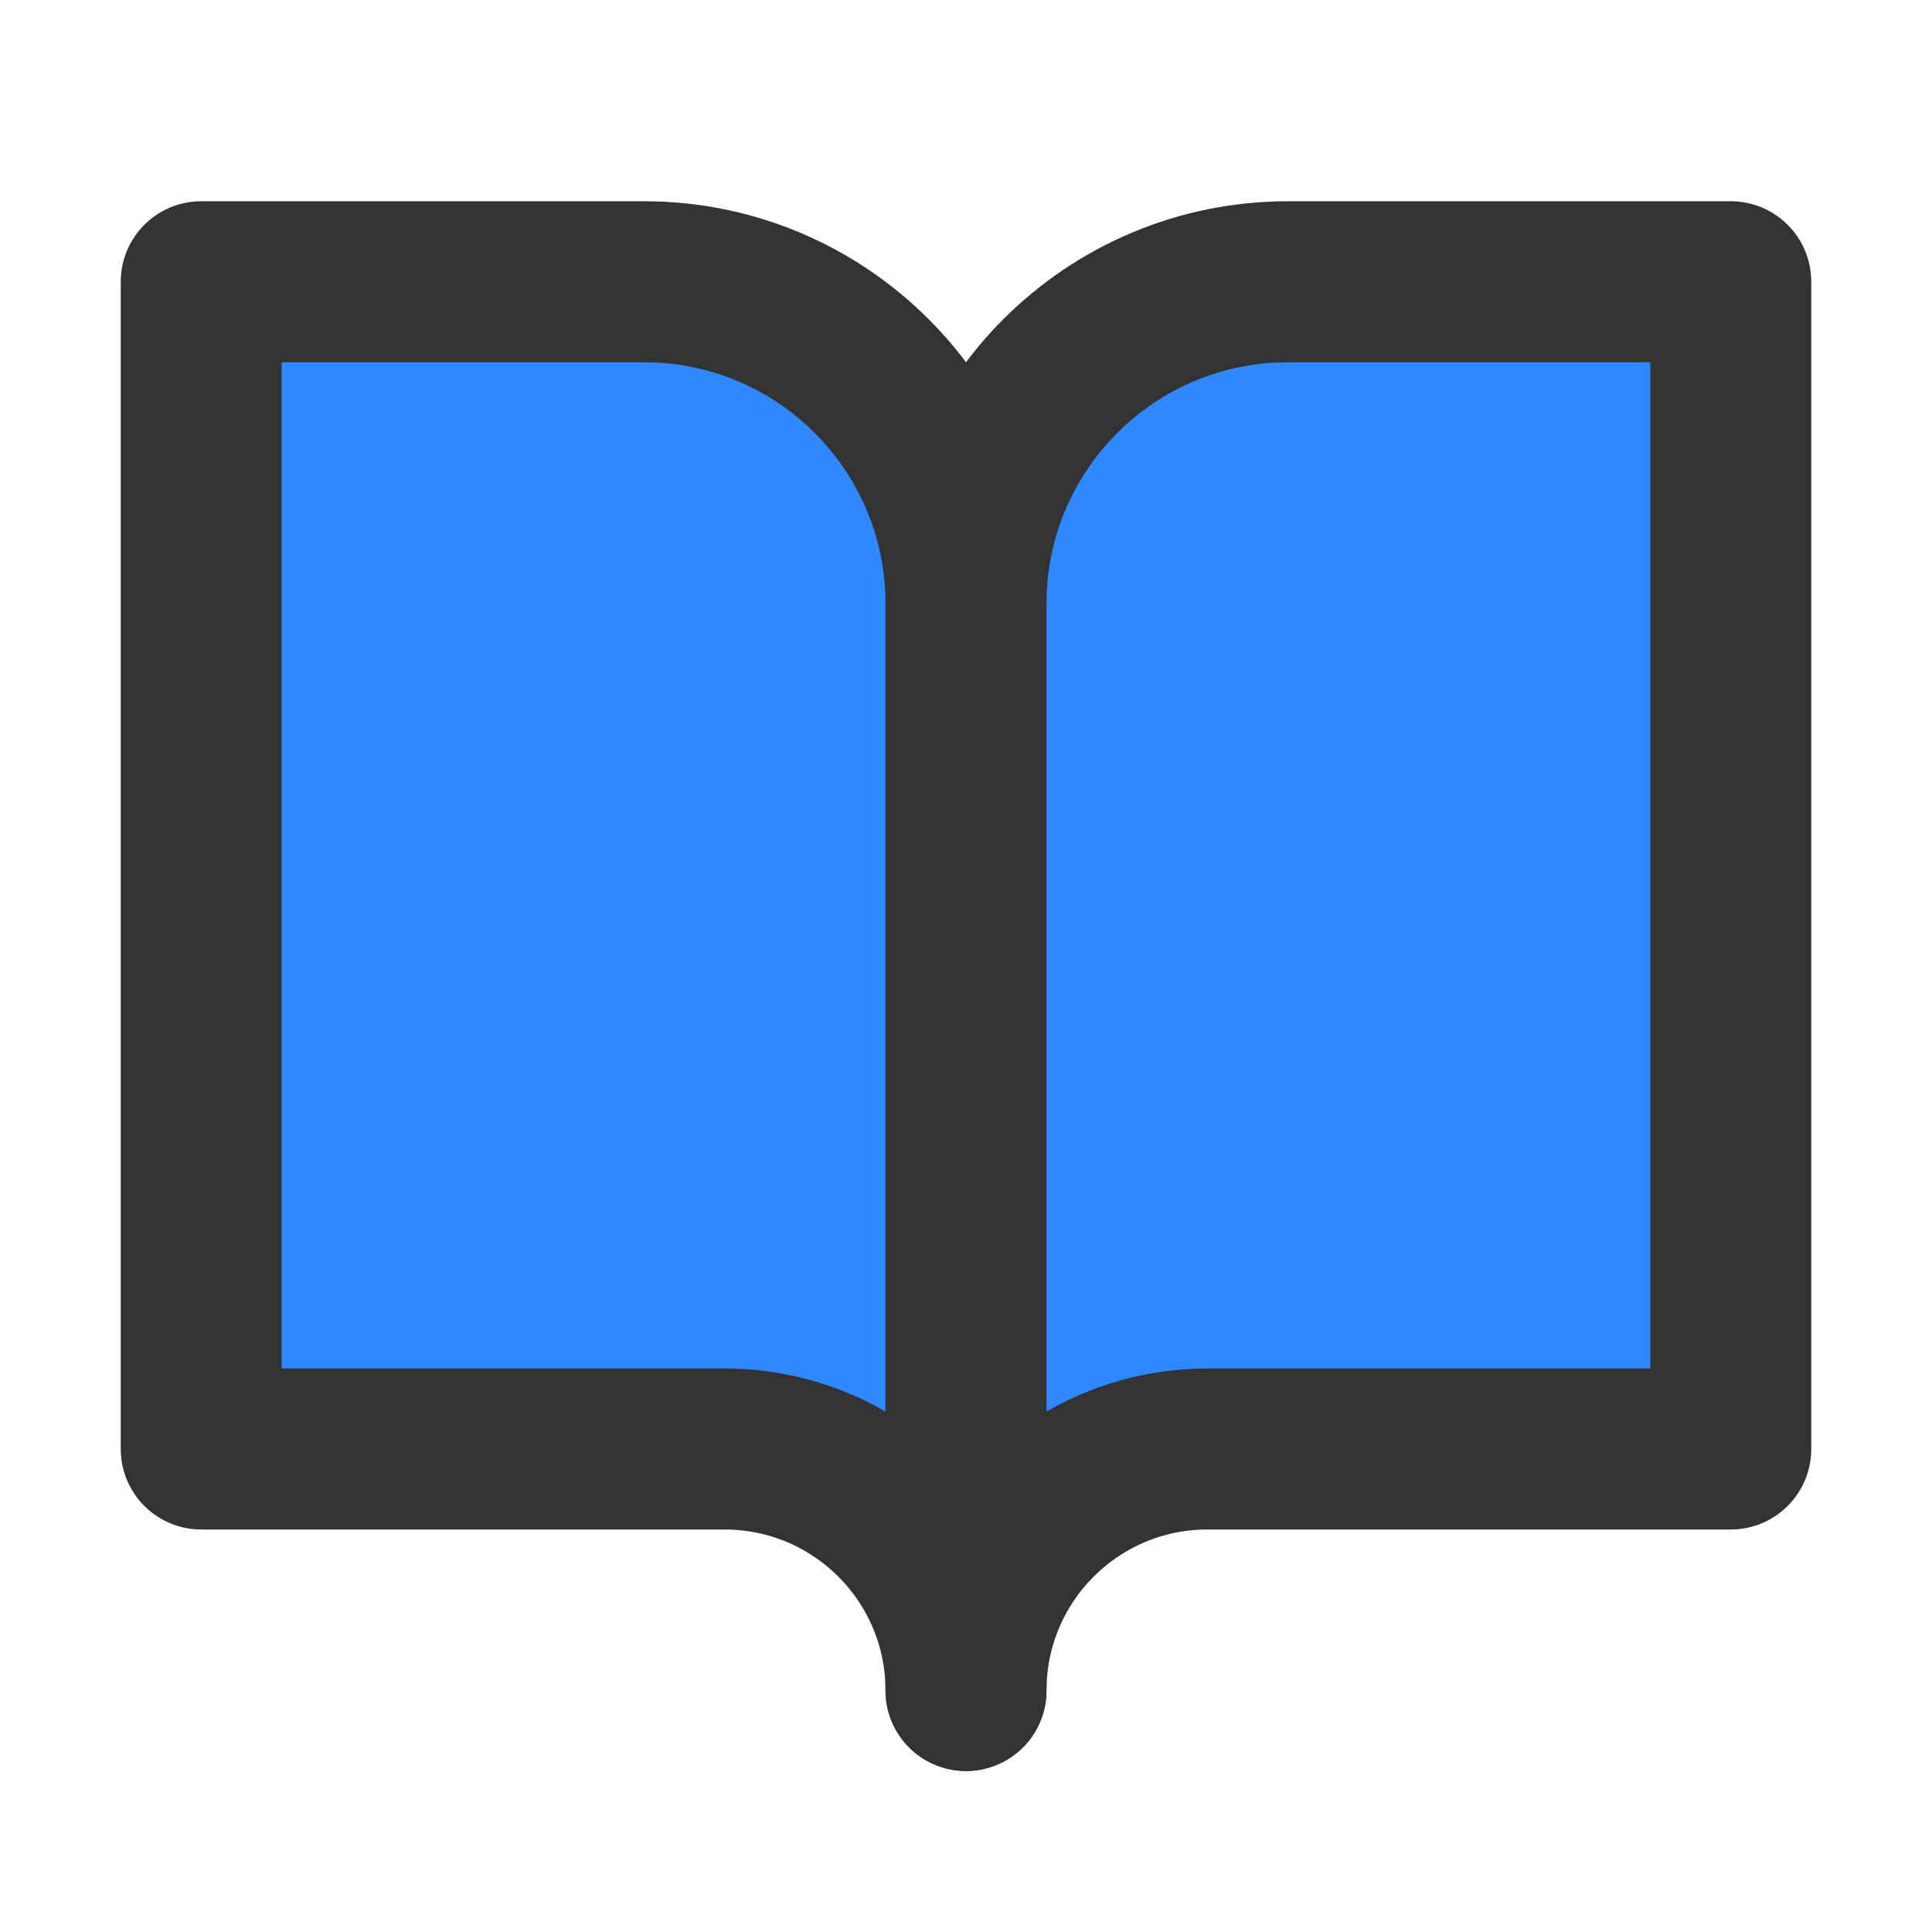
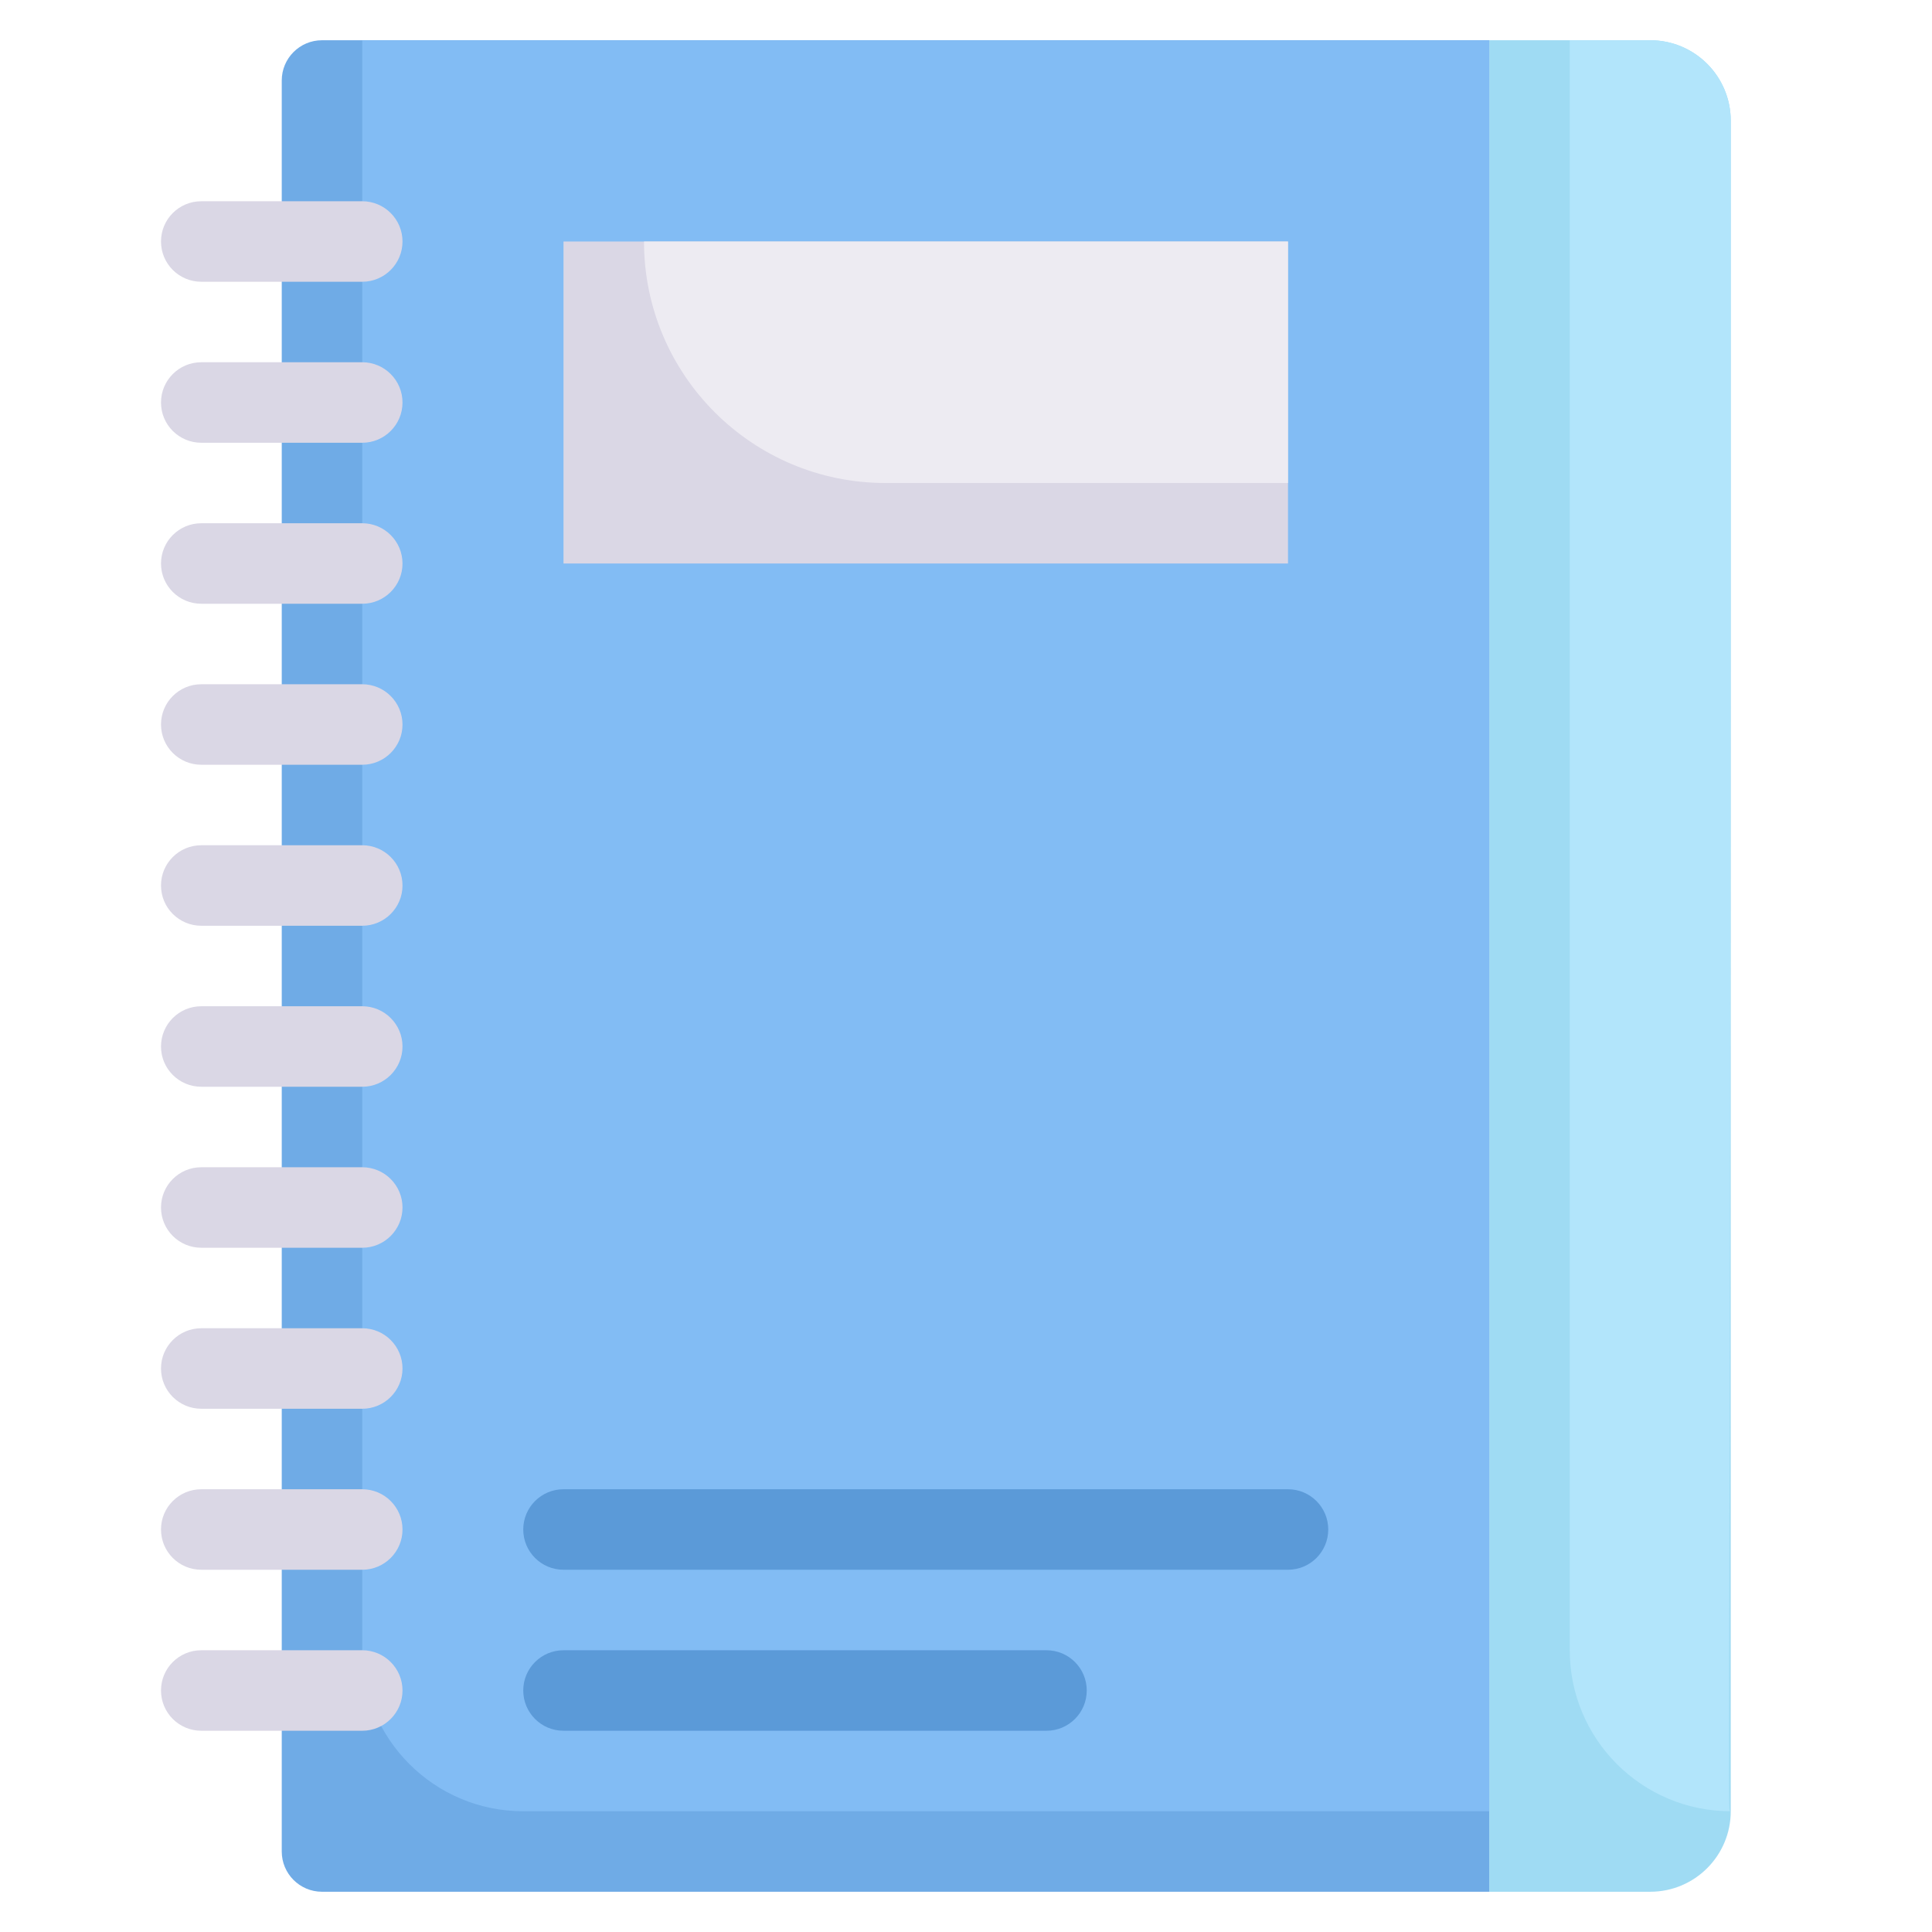
- <svg xmlns="http://www.w3.org/2000/svg" width="22" height="22" viewBox="0 0 48 48" fill="none">
-   <path d="M5 7H16C20.418 7 24 10.582 24 15V42C24 38.686 21.314 36 18 36H5V7Z" fill="#2F88FF" stroke="#333" stroke-width="4" stroke-linejoin="round" />
-   <path d="M43 7H32C27.582 7 24 10.582 24 15V42C24 38.686 26.686 36 30 36H43V7Z" fill="#2F88FF" stroke="#333" stroke-width="4" stroke-linejoin="round" />
+ <svg xmlns="http://www.w3.org/2000/svg" viewBox="0 0 48 48">
+   <defs>
+     <style>.cls-1{fill:#9fdbf3;}.cls-2{fill:#b2e5fb;}.cls-3{fill:#6fabe6;}.cls-4{fill:#82bcf4;}.cls-5{fill:#dad7e5;}.cls-6{fill:#edebf2;}.cls-7{fill:#5b9ad8;}</style>
+   </defs>
+   <g id="agenda_book" data-name="agenda book">
+     <path class="cls-1" d="M43,3V45a2,2,0,0,1-2,2H37V1h4A2,2,0,0,1,43,3Z" />
+     <path class="cls-2" d="M43,3c0,43.26-.1,42,0,42a4,4,0,0,1-4-4V1h2A2,2,0,0,1,43,3Z" />
+     <path class="cls-3" d="M37,1V47H8a1,1,0,0,1-1-1V2A1,1,0,0,1,8,1Z" />
+     <path class="cls-4" d="M37,1V45H13a4,4,0,0,1-4-4V1Z" />
+     <path class="cls-5" d="M9,7H5A1,1,0,0,1,5,5H9A1,1,0,0,1,9,7Z" />
+     <path class="cls-5" d="M9,11H5A1,1,0,0,1,5,9H9A1,1,0,0,1,9,11Z" />
+     <path class="cls-5" d="M9,15H5a1,1,0,0,1,0-2H9A1,1,0,0,1,9,15Z" />
+     <path class="cls-5" d="M9,19H5a1,1,0,0,1,0-2H9A1,1,0,0,1,9,19Z" />
+     <path class="cls-5" d="M9,23H5a1,1,0,0,1,0-2H9A1,1,0,0,1,9,23Z" />
+     <path class="cls-5" d="M9,27H5a1,1,0,0,1,0-2H9A1,1,0,0,1,9,27Z" />
+     <path class="cls-5" d="M9,31H5a1,1,0,0,1,0-2H9A1,1,0,0,1,9,31Z" />
+     <path class="cls-5" d="M9,35H5a1,1,0,0,1,0-2H9A1,1,0,0,1,9,35Z" />
+     <path class="cls-5" d="M9,39H5a1,1,0,0,1,0-2H9A1,1,0,0,1,9,39Z" />
+     <path class="cls-5" d="M9,43H5a1,1,0,0,1,0-2H9A1,1,0,0,1,9,43Z" />
+     <rect class="cls-5" x="14" y="6" width="18" height="8" />
+     <path class="cls-6" d="M32,6v6H22a6,6,0,0,1-6-6Z" />
+     <path class="cls-7" d="M26,43H14a1,1,0,0,1,0-2H26A1,1,0,0,1,26,43Z" />
+     <path class="cls-7" d="M32,39H14a1,1,0,0,1,0-2H32A1,1,0,0,1,32,39Z" />
+   </g>
</svg>
